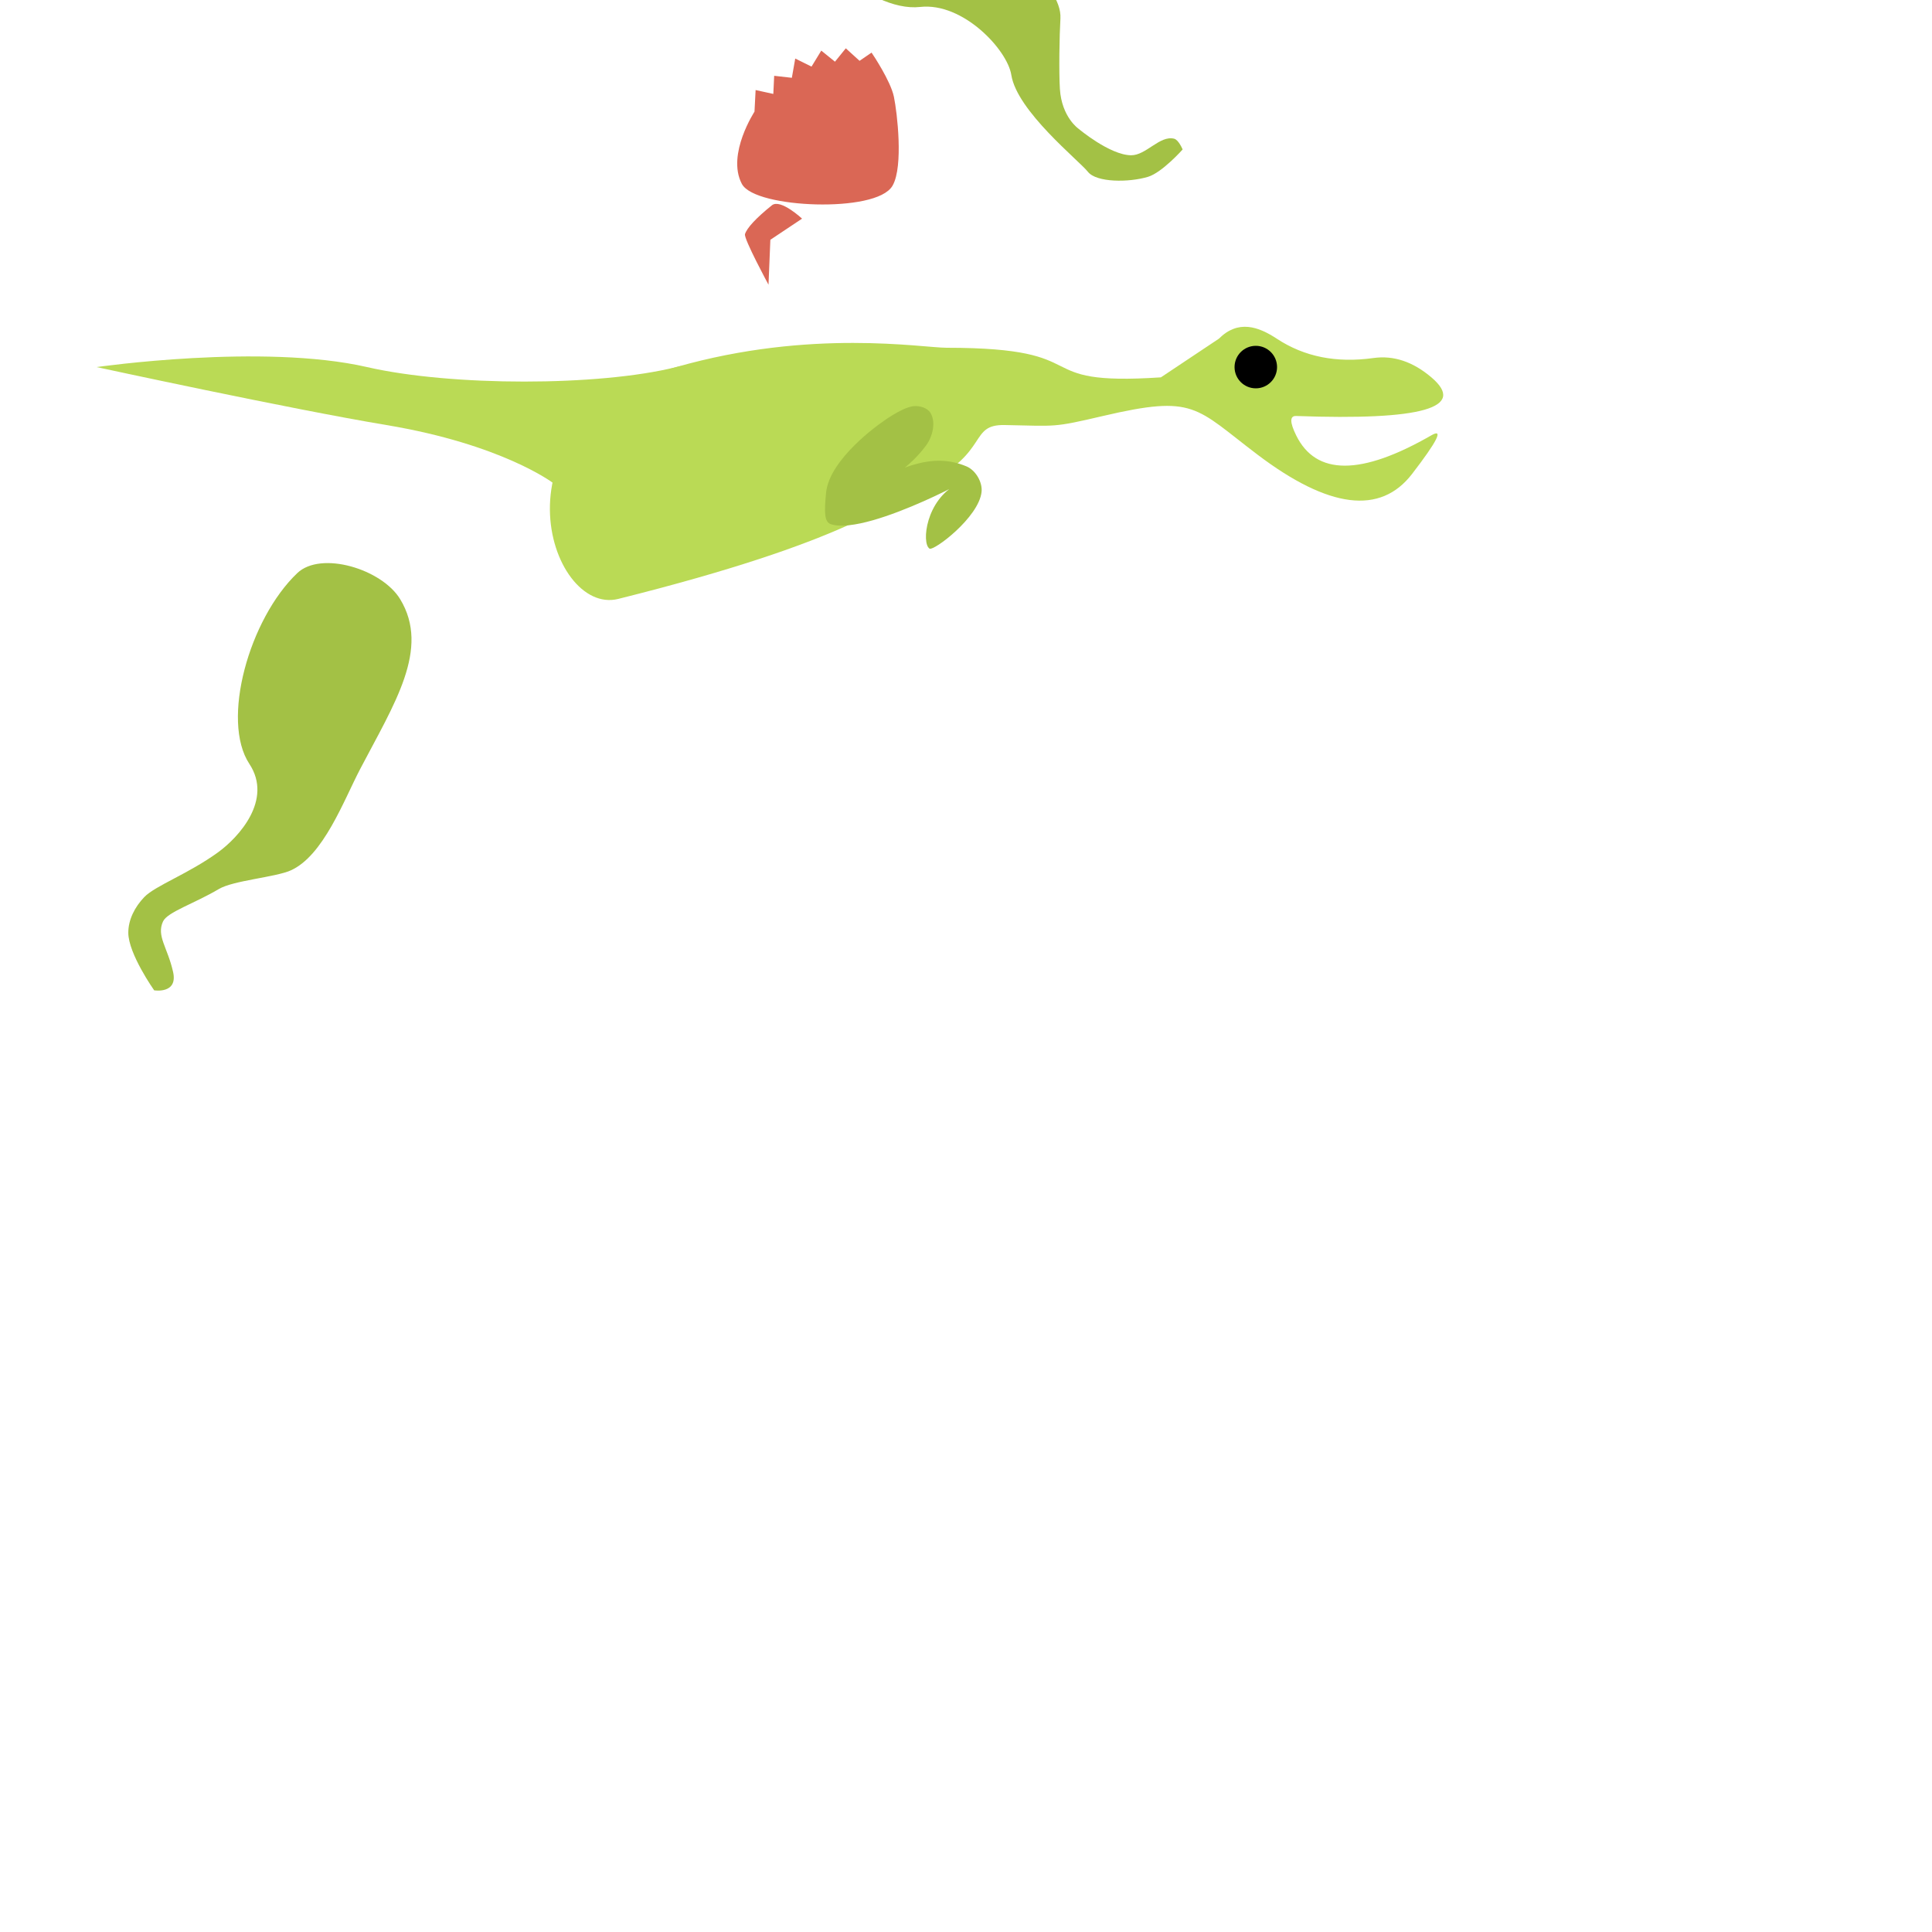
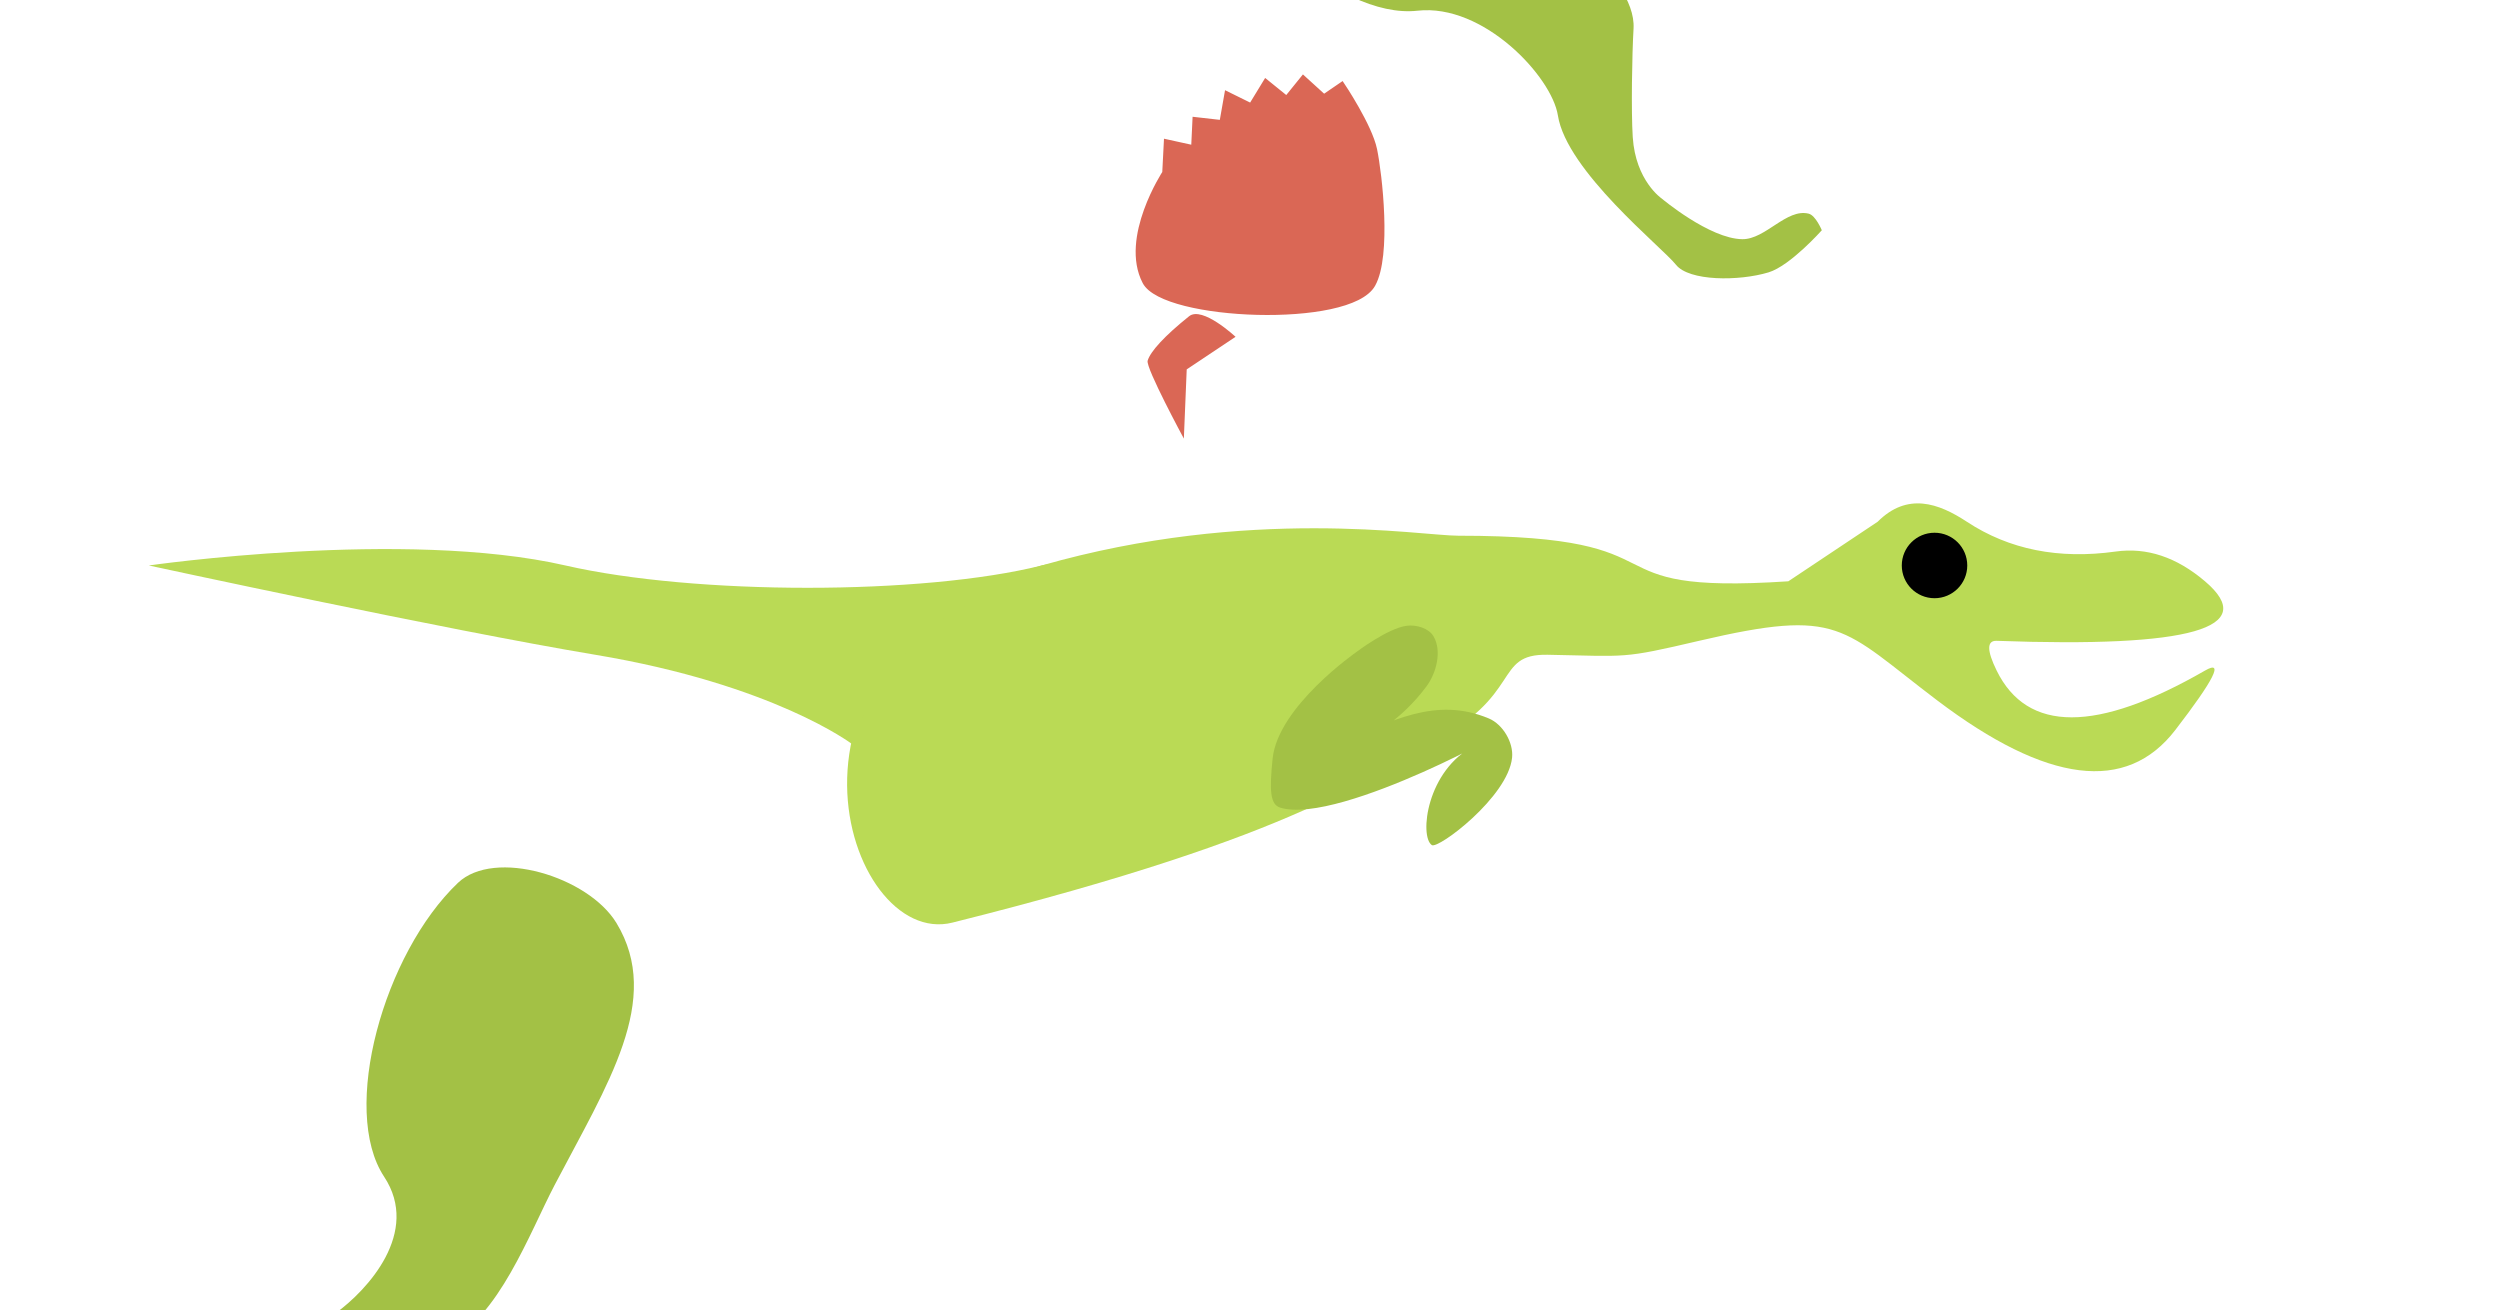
- <svg xmlns="http://www.w3.org/2000/svg" xmlns:ns1="https://boxy-svg.com" viewBox="0 0 500 500">
+ <svg xmlns="http://www.w3.org/2000/svg" xmlns:ns1="https://boxy-svg.com" viewBox="0 0 420 220">
  <defs>
    <ns1:grid x="0" y="0" width="5" height="5" />
  </defs>
  <path style="stroke: rgba(0, 0, 0, 0); fill: rgb(163, 193, 69); stroke-width: 1px; transform-origin: 194.937px 155.733px 0px; transform: matrix(0.784493, -0.620138, 0.620138, 0.784493, 0, 0);" d="M 203.419 94.078 C 215.899 102.538 213.308 119.314 212.314 138.425 C 211.845 147.434 218.487 167.022 212.314 173.957 C 209.391 177.24 203.387 184.584 200.906 188.17 C 196.719 194.22 198.32 199.282 198.32 199.282 C 198.32 199.282 200.426 209.572 204.708 213.043 C 207.737 215.496 213.772 213.557 216.116 216.596 C 216.858 217.557 216.116 220.149 216.116 220.149 C 216.116 220.149 208.245 221.545 204.708 220.149 C 199.867 218.239 193.3 213.043 193.3 209.489 C 193.3 205.744 188.642 185.77 193.3 177.51 C 196.522 171.796 195.187 154.998 185.695 149.084 C 174.287 141.978 170.018 115.003 176.395 99.035 C 179.529 91.189 195.838 88.939 203.419 94.078 Z" />
  <path style="fill: none; stroke: rgb(0, 0, 0);" d="" />
  <path style="fill: rgb(186, 218, 85); stroke: rgba(0, 0, 0, 0);" d="M 300.439 97.658 L 315.439 87.658 C 320.439 82.658 325.68 84.525 330.439 87.658 C 337.537 92.331 345.871 93.998 355.439 92.658 C 360.659 91.927 365.659 93.594 370.439 97.658 C 379.683 105.517 368.016 108.851 335.439 107.658 C 333.773 107.597 333.773 109.264 335.439 112.658 C 340.58 123.131 352.246 123.131 370.439 112.658 C 373.669 110.799 372.002 114.132 365.439 122.658 C 357.243 133.306 343.909 131.639 325.439 117.658 C 309.272 105.421 309.272 102.087 285.439 107.658 C 272.355 110.716 273.582 110.257 260 110 C 250.731 109.824 256.089 116.955 240 125 C 230 130 220 140 160 155 C 141.922 159.52 125.917 109.024 175 95 C 210 85 238.635 90 245 90 C 285 90 265 100 300.439 97.658 Z" />
  <ellipse style="stroke: rgb(0, 0, 0);" cx="325" cy="95" rx="5" ry="5" />
  <path style="fill: rgb(186, 218, 85); stroke: rgba(0, 0, 0, 0);" d="M 143.137 125 C 143.137 125 130 115 100 110 C 74.852 105.809 25 95 25 95 C 25 95 67.968 88.799 95 95 C 116.797 100 155 100 175 95 C 182.23 93.192 160.27 101.337 155 106.607 C 145 116.607 143.137 125 143.137 125 Z" />
  <path style="stroke: rgba(0, 0, 0, 0); fill: rgb(163, 193, 69); transform-origin: 150.287px 159.464px 0px; transform: matrix(0.909036, 0.416718, -0.416718, 0.909036, 0.000001, 0.000002);" d="M 158.769 97.809 C 171.249 106.269 168.658 123.045 167.664 142.156 C 167.195 151.165 168.394 166.528 162.221 173.463 C 159.298 176.746 149.846 181.962 147.365 185.548 C 143.178 191.598 137.727 196.518 137.726 199.201 C 137.725 203.362 141.557 204.766 145.537 209.984 C 149.134 214.701 143.072 216.355 143.072 216.355 C 143.072 216.355 133.045 210.543 130.773 205.591 C 129.369 202.532 129.521 198.854 130.686 195.495 C 132.024 191.637 138.549 185.276 143.207 177.016 C 146.429 171.302 150.537 158.729 141.045 152.815 C 129.637 145.709 125.368 118.734 131.745 102.766 C 134.879 94.92 151.188 92.67 158.769 97.809 Z" />
  <path style="stroke: rgba(0, 0, 0, 0); fill: rgb(163, 193, 69);" d="M 227.912 109.514 C 227.912 109.514 214.694 118.671 213.798 127.453 C 213.251 132.813 213.379 135.153 215.077 135.68 C 225.162 138.808 257.987 120.135 247.764 125.261 C 239.652 129.329 238.428 140.539 240.547 141.976 C 241.608 142.695 253.336 133.904 254.029 127.296 C 254.295 124.758 252.486 121.695 250.134 120.705 C 241.228 116.955 233.652 121.121 224.774 125.008 C 217.092 128.371 231.095 126.87 239.648 115.312 C 241.328 113.042 242.26 109.369 240.847 106.924 C 240.04 105.527 237.954 104.924 236.353 105.126 C 233.162 105.528 227.912 109.514 227.912 109.514 Z" />
  <path style="fill: rgb(218, 103, 85); stroke: rgb(218, 103, 85); stroke-width: 1px; transform-origin: 204.734px 80.252px 0px; transform: matrix(0.984661, -0.174476, 0.174476, 0.984661, 0, 0);" d="M 181.206 80.166 C 178.722 72.256 187.684 62.76 187.684 62.76 L 188.84 57.751 L 193.18 59.543 L 194.23 54.904 L 198.582 56.195 L 200.248 51.626 L 203.869 54.286 L 206.998 50.739 L 209.942 54.129 L 213.28 51.227 L 216.141 54.931 L 219.47 53.425 C 219.47 53.425 222.806 60.984 222.925 65.035 C 223.047 69.211 222.214 82.988 218.708 87.267 C 213.701 93.378 183.25 86.676 181.206 80.166 Z" />
  <path style="stroke: rgba(218, 103, 85, 0); fill: rgb(218, 103, 85); stroke-width: 1px; transform-origin: 204.734px 80.252px 0px; transform: matrix(0.022023, 0.999757, -0.999757, 0.022023, 0, 0);" d="M 219.384 62.48 C 219.384 62.48 221.084 62.748 221.907 62.565 C 223.119 62.296 225.503 61.807 227.611 58.209 C 230.528 53.231 227.435 47.813 227.435 47.813 C 227.435 47.813 225.832 51.291 223.742 54.646 C 221.818 57.736 219.771 58.673 219.771 58.673 L 215.214 64.341 L 219.384 62.48 Z" />
  <ellipse style="stroke: rgb(0, 0, 0); stroke-width: 1px; transform-origin: 776.698px 185.704px 0px; transform: matrix(0.984661, -0.174476, 0.174476, 0.984661, -572.2875, -107.0725);" cx="790.574" cy="183.392" rx="4.448" ry="4.651" />
  <ellipse style="stroke: rgb(0, 0, 0); fill: rgb(255, 255, 255); stroke-width: 1px; transform-origin: 777.026px 184.766px 0px; transform: matrix(0.984661, -0.174476, 0.174476, 0.984661, -572.615, -106.1347);" cx="791.635" cy="180.475" rx="1.6" ry="1.854" />
  <path style="fill: rgb(218, 103, 85); stroke: rgba(0, 0, 0, 0); stroke-width: 1px; transform-origin: 204.734px 80.252px 0px; transform: matrix(0.987749, -0.156052, 0.156052, 0.987749, 0, 0);" d="M 189.029 83.653 C 184.46 86.261 181.671 88.487 180.983 89.946 C 180.457 91.062 184.952 103.818 184.952 103.818 L 187.242 92.407 L 196.2 88.283 C 196.2 88.283 191.493 82.247 189.029 83.653 Z" />
  <path style="fill: rgb(218, 103, 85); stroke: rgba(0, 0, 0, 0); stroke-width: 1px; transform-origin: 204.734px 80.252px 0px; transform: matrix(0.022023, 0.999757, -0.999757, 0.022023, 0, 0);" d="M 222.66 47.128 C 222.66 47.128 221.342 50.889 221.037 52.852 C 220.689 55.092 220.816 59.654 220.816 59.654 C 220.816 59.654 219.359 67.752 217.209 71.14 C 216.194 72.74 213.027 74.99 213.027 74.99 L 208.976 69.088 C 208.976 69.088 212.2 69.871 213.572 68.67 C 214.944 67.469 217.208 61.884 217.208 61.884 C 217.208 61.884 214.405 58.602 215.561 53.262 C 216.89 47.126 222.66 47.128 222.66 47.128 Z" />
  <path style="fill: rgb(218, 103, 85); stroke: rgba(0, 0, 0, 0); stroke-width: 1px; transform-origin: 204.734px 80.252px 0px; transform: matrix(-0.995649, -0.093186, 0.093186, -0.995649, 0, 0);" d="M 207.289 75.172 C 202.72 72.564 199.931 70.338 199.243 68.879 C 198.717 67.763 203.212 55.007 203.212 55.007 L 205.502 66.418 L 214.46 70.542 C 214.46 70.542 209.753 76.578 207.289 75.172 Z" />
</svg>
